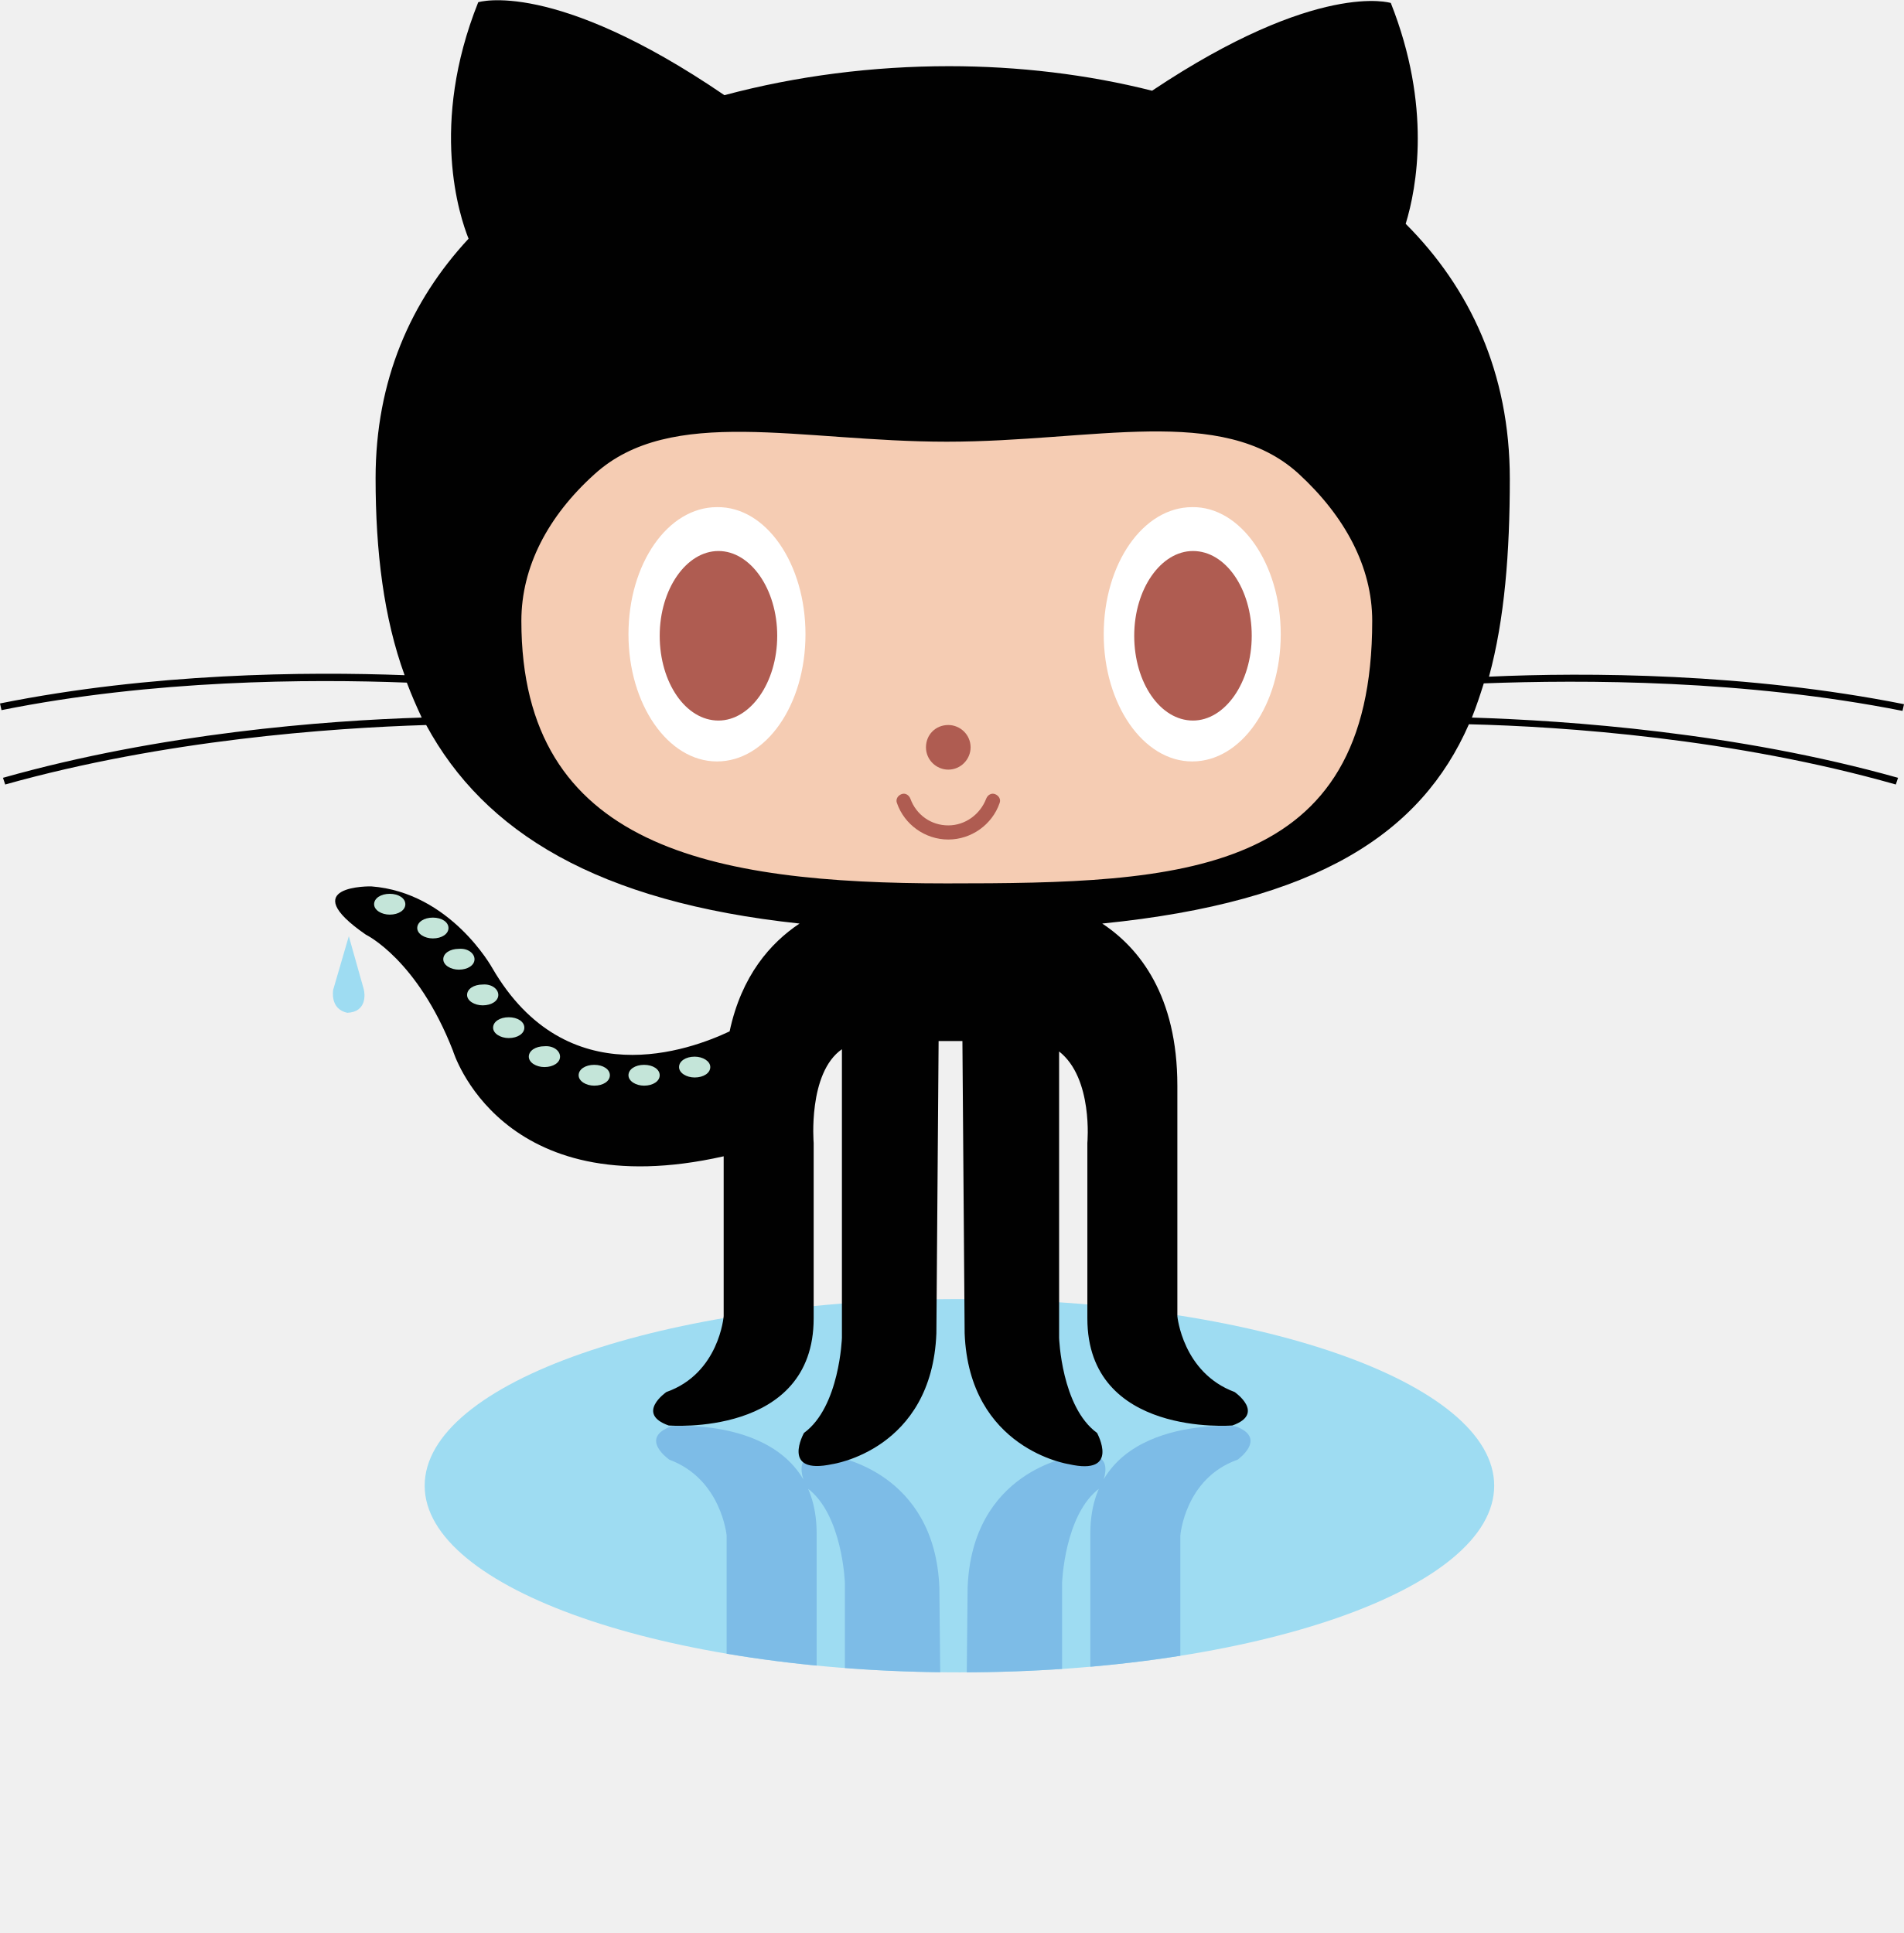
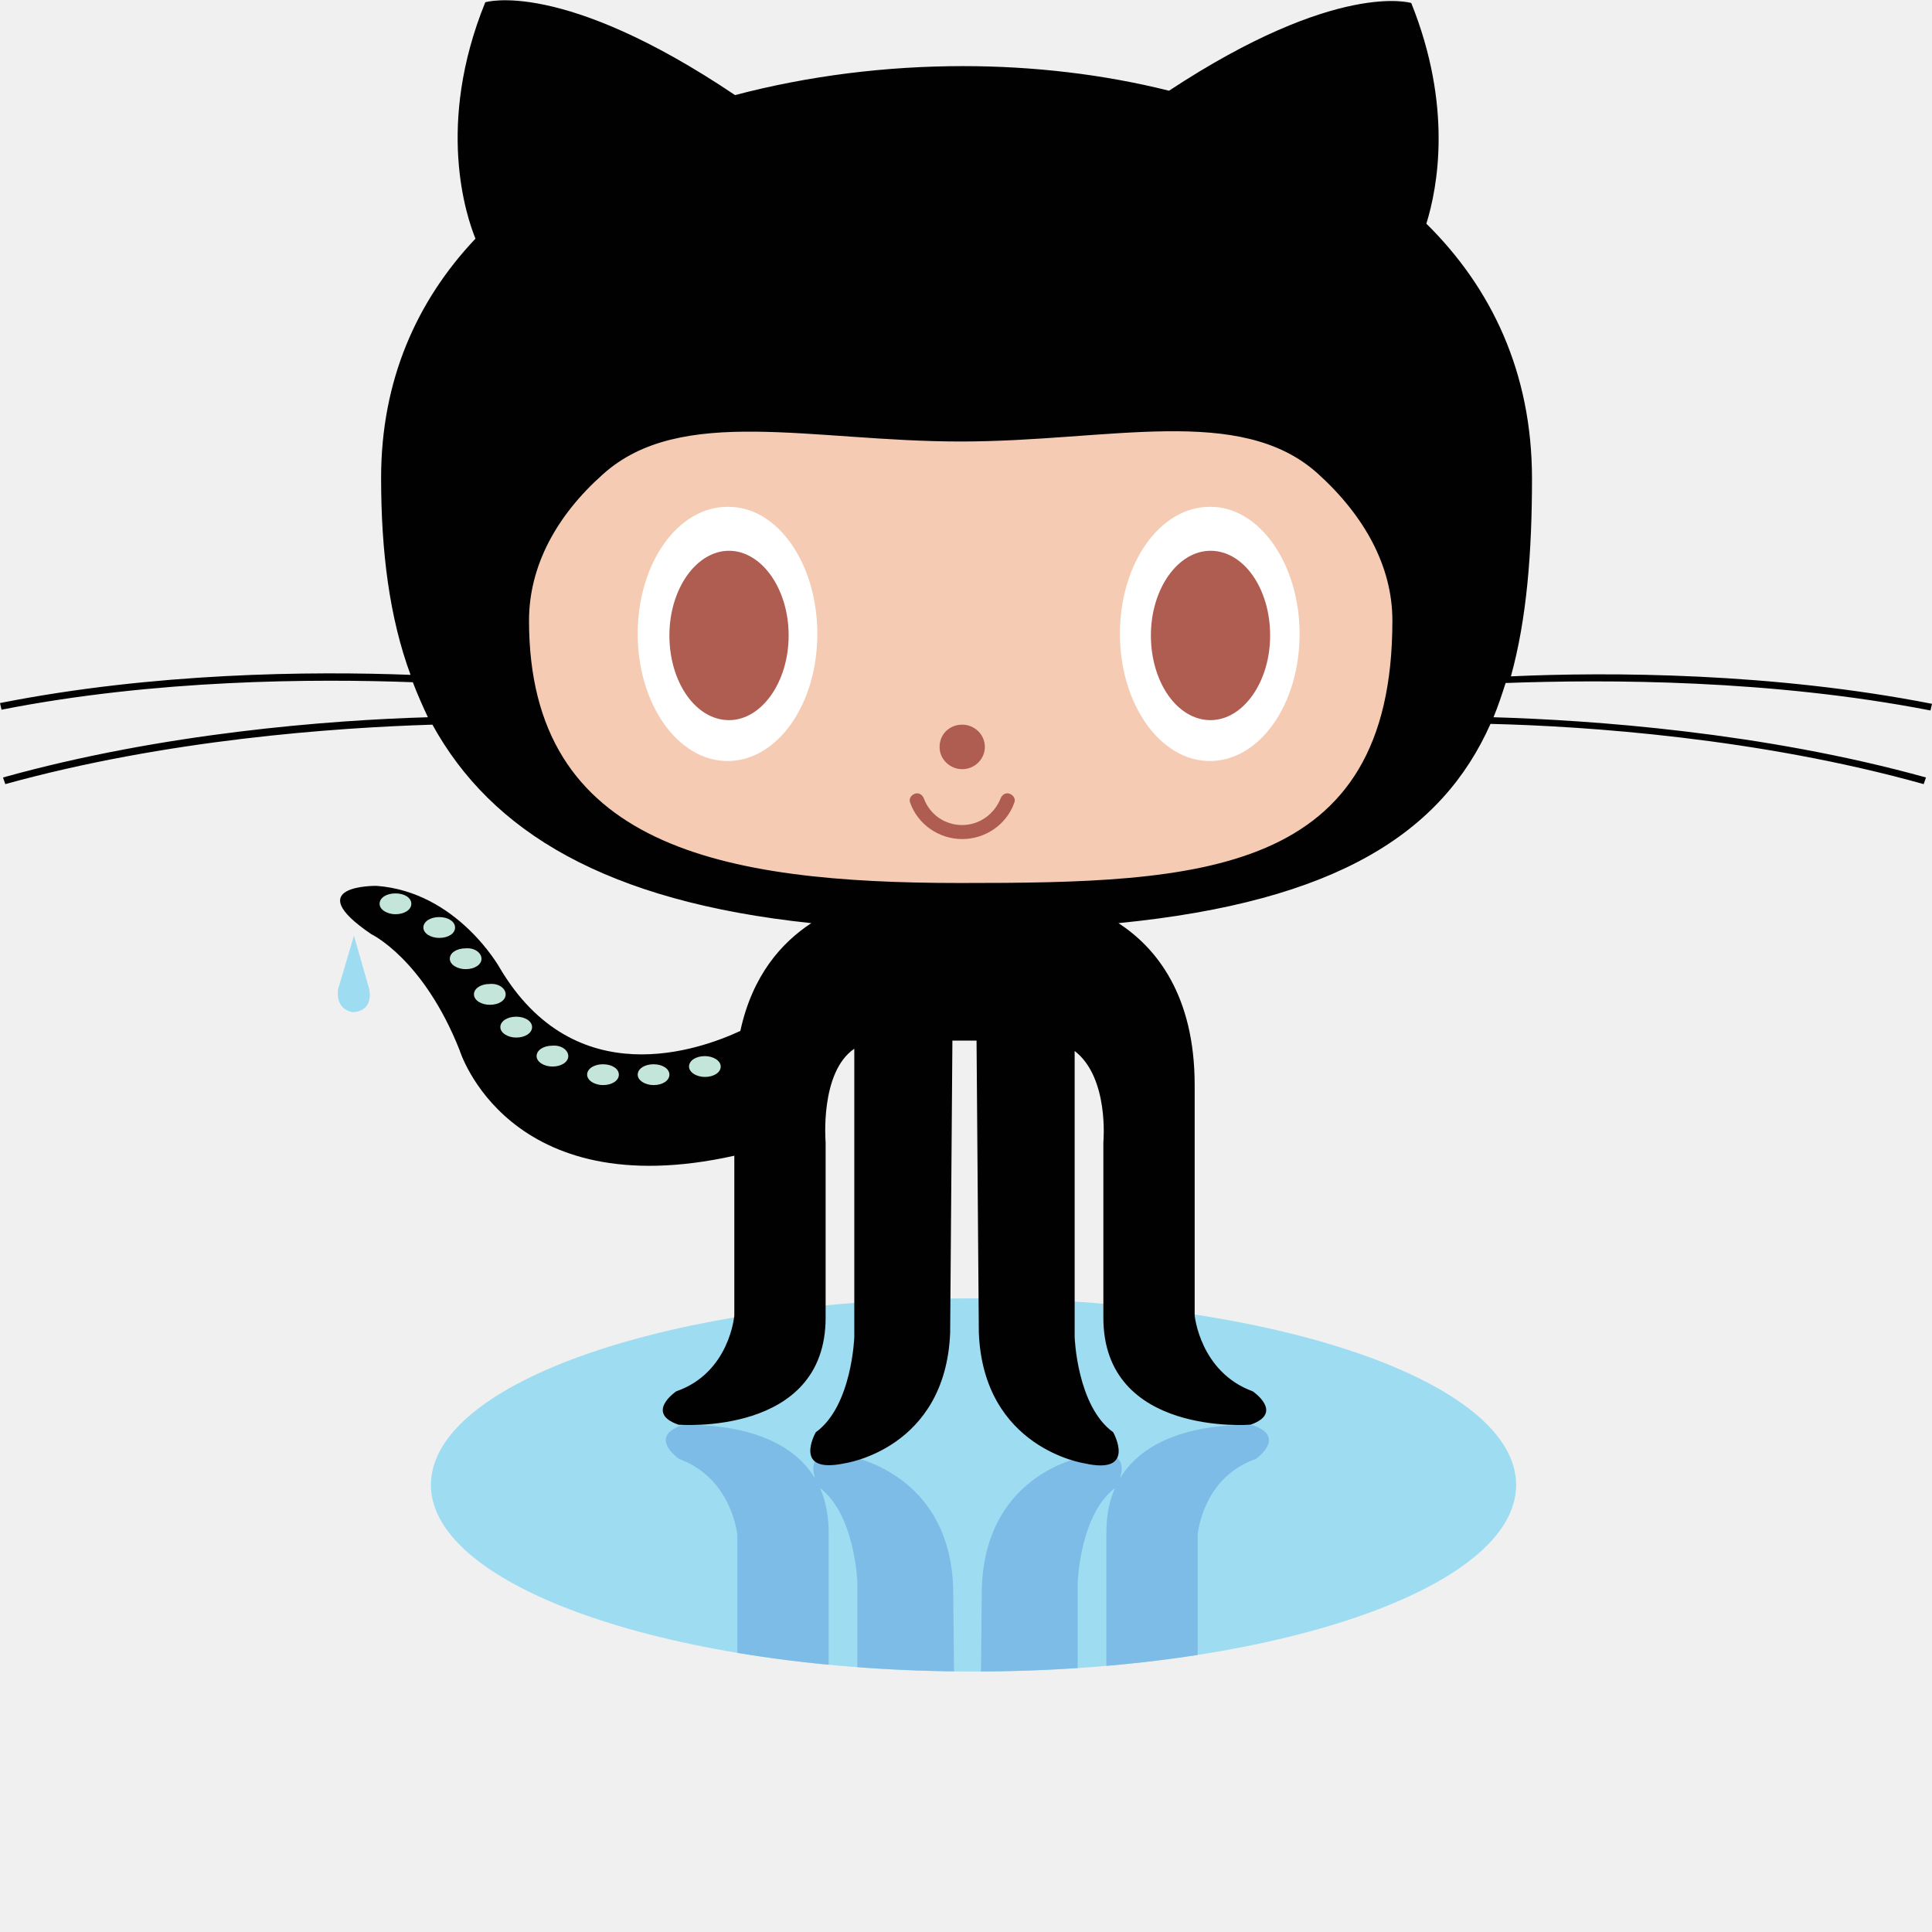
- <svg xmlns="http://www.w3.org/2000/svg" xmlns:xlink="http://www.w3.org/1999/xlink" width="2462" height="2500" viewBox="0 0 256 259.3" preserveAspectRatio="xMinYMin meet">
-   <path fill="#9EDCF2" d="M200.9 199.8c0 13.9-32.2 25.1-71.9 25.1s-71.9-11.3-71.9-25.1c0-13.9 32.2-25.1 71.9-25.1s71.9 11.2 71.9 25.1zm0 0" />
+ <svg xmlns="http://www.w3.org/2000/svg" width="50pt" height="50pt" viewBox="0 0 50 50" version="1.1">
  <defs>
-     <path id="a" d="M98.1 244.8c1.6 7.5 5.5 11.9 9.4 14.5h41.1c5-3.4 10.1-9.8 10.1-21.8v-31s.6-7.7 7.7-10.2c0 0 4.1-2.9-.3-4.5 0 0-19.5-1.6-19.5 14.4v23.6s.8 8.7-3.8 12.3v-29.2s.3-9.3 5.1-12.8c0 0 3.2-5.7-3.8-4.2 0 0-13.4 1.9-14 17.6l-.3 30h-3.2l-.3-30c-.6-15.6-14-17.6-14-17.6-7-1.6-3.8 4.2-3.8 4.2 4.8 3.5 5.1 12.8 5.1 12.8v29.5c-4.6-3.3-3.8-12.6-3.8-12.6v-23.6c0-16-19.5-14.4-19.5-14.4-4.5 1.6-.3 4.5-.3 4.5 7 2.6 7.7 10.2 7.7 10.2v21.7l.4 16.6z" />
+     <clipPath id="clip1">
+       <path d="M 17 36 L 33 36 L 33 44 L 17 44 Z M 17 36 " />
+     </clipPath>
+     <clipPath id="clip2">
+       <path d="M 19.16 47.086 C 19.473 48.527 20.234 49.375 20.996 49.875 L 29.023 49.875 C 30 49.223 30.996 47.988 30.996 45.68 L 30.996 39.719 C 30.996 39.719 31.113 38.238 32.5 37.758 C 32.5 37.758 33.301 37.199 32.441 36.891 C 32.441 36.891 28.633 36.582 28.633 39.66 L 28.633 44.199 C 28.633 44.199 28.789 45.875 27.891 46.566 L 27.891 40.949 C 27.891 40.949 27.949 39.16 28.887 38.488 C 28.887 38.488 29.512 37.391 28.145 37.68 C 28.145 37.68 25.527 38.047 25.41 41.066 L 25.352 46.836 L 24.727 46.836 L 24.668 41.066 C 24.551 38.066 21.934 37.68 21.934 37.68 C 20.566 37.371 21.191 38.488 21.191 38.488 C 22.129 39.16 22.188 40.949 22.188 40.949 L 22.188 46.625 C 21.289 45.988 21.445 44.199 21.445 44.199 L 21.445 39.66 C 21.445 36.582 17.637 36.891 17.637 36.891 C 16.758 37.199 17.578 37.758 17.578 37.758 C 18.945 38.258 19.082 39.719 19.082 39.719 L 19.082 43.895 Z M 19.16 47.086 " />
+     </clipPath>
  </defs>
-   <clipPath id="b">
-     <use xlink:href="#a" overflow="visible" />
-   </clipPath>
-   <path clip-path="url(#b)" fill="#7DBCE7" d="M200.9 199.8c0 13.9-32.2 25.1-71.9 25.1s-71.9-11.3-71.9-25.1c0-13.9 32.2-25.1 71.9-25.1s71.9 11.2 71.9 25.1zm0 0" />
-   <path fill="#9EDCF2" d="M46.9 125.9l-2.1 7.2s-.5 2.6 1.9 3.1c2.6-.1 2.4-2.5 2.2-3.2l-2-7.1zm0 0" />
-   <path fill="#010101" d="M255.8 95.6l.2-.9c-21.1-4.2-42.7-4.3-55.8-3.7 2.1-7.7 2.8-16.7 2.8-26.6 0-14.3-5.4-25.7-14-34.3 1.5-4.9 3.5-15.8-2-29.7 0 0-9.8-3.1-32.1 11.8-8.7-2.2-18-3.3-27.3-3.3-10.2 0-20.5 1.3-30.2 3.9C74.4-2.9 64.3.3 64.3.3c-6.6 16.5-2.5 28.8-1.3 31.8-7.8 8.4-12.5 19.1-12.5 32.2 0 9.9 1.1 18.8 3.9 26.5-13.2-.5-34-.3-54.4 3.8l.2.9c20.4-4.1 41.4-4.2 54.5-3.7.6 1.6 1.3 3.2 2 4.7-13 .4-35.1 2.1-56.3 8.1l.3.9c21.4-6 43.7-7.6 56.6-8 7.8 14.4 23 23.8 50.2 26.7-3.9 2.6-7.8 7-9.4 14.5-5.3 2.5-21.9 8.7-31.9-8.5 0 0-5.6-10.2-16.3-11 0 0-10.4-.2-.7 6.5 0 0 6.9 3.3 11.7 15.6 0 0 6.3 21 36.4 14.2V177s-.6 7.7-7.7 10.2c0 0-4.2 2.9.3 4.5 0 0 19.5 1.6 19.5-14.4v-23.6s-.8-9.4 3.8-12.6v38.8s-.3 9.3-5.1 12.8c0 0-3.2 5.7 3.8 4.2 0 0 13.4-1.9 14-17.6l.3-39.3h3.2l.3 39.3c.6 15.6 14 17.6 14 17.6 7 1.6 3.8-4.2 3.8-4.2-4.8-3.5-5.1-12.8-5.1-12.8v-38.5c4.6 3.6 3.8 12.3 3.8 12.3v23.6c0 16 19.5 14.4 19.5 14.4 4.5-1.6.3-4.5.3-4.5-7-2.6-7.7-10.2-7.7-10.2v-31c0-12.1-5.1-18.5-10.1-21.8 29-2.9 42.9-12.2 49.3-26.8 12.7.3 35.6 1.9 57.4 8.1l.3-.9c-21.7-6.1-44.4-7.7-57.3-8.1.6-1.5 1.1-3 1.6-4.6 13.4-.5 35.1-.5 56.3 3.7zm0 0" />
-   <path fill="#F5CCB3" d="M174.6 63.7c6.2 5.7 9.9 12.5 9.9 19.8 0 34.4-25.6 35.3-57.2 35.3S70.1 114 70.1 83.5c0-7.3 3.6-14.1 9.8-19.7 10.3-9.4 27.7-4.4 47.4-4.4s37-5.1 47.3 4.3zm0 0" />
-   <path fill="#FFF" d="M108.3 85.3c0 9.5-5.3 17.1-11.9 17.1-6.6 0-11.9-7.7-11.9-17.1 0-9.5 5.3-17.1 11.9-17.1 6.6-.1 11.9 7.6 11.9 17.1zm0 0" />
-   <path fill="#AF5C51" d="M104.5 85.5c0 6.3-3.6 11.4-7.9 11.4-4.4 0-7.9-5.1-7.9-11.4 0-6.3 3.6-11.4 7.9-11.4 4.3 0 7.9 5.1 7.9 11.4zm0 0" />
-   <path fill="#FFF" d="M172.2 85.3c0 9.5-5.3 17.1-11.9 17.1-6.6 0-11.9-7.7-11.9-17.1 0-9.5 5.3-17.1 11.9-17.1 6.5-.1 11.9 7.6 11.9 17.1zm0 0" />
-   <path fill="#AF5C51" d="M168.3 85.5c0 6.3-3.6 11.4-7.9 11.4-4.4 0-7.9-5.1-7.9-11.4 0-6.3 3.6-11.4 7.9-11.4 4.4 0 7.9 5.1 7.9 11.4zm0 0M130.5 100.5c0 1.6-1.3 3-3 3-1.6 0-3-1.3-3-3s1.3-3 3-3c1.6 0 3 1.3 3 3zm0 0M120.6 108c-.2-.5.1-1 .6-1.2.5-.2 1 .1 1.2.6.8 2.2 2.8 3.6 5.1 3.6s4.3-1.5 5.1-3.6c.2-.5.7-.8 1.2-.6.5.2.8.7.6 1.2-1 2.9-3.8 4.9-6.9 4.9-3.1 0-5.9-2-6.9-4.9zm0 0" />
-   <path fill="#C4E5D9" d="M54.5 121.6c0 .8-.9 1.4-2.1 1.4-1.1 0-2.1-.6-2.1-1.4 0-.8.9-1.4 2.1-1.4 1.2 0 2.1.6 2.1 1.4zm0 0M60.3 124.8c0 .8-.9 1.4-2.1 1.4-1.1 0-2.1-.6-2.1-1.4 0-.8.9-1.4 2.1-1.4 1.2 0 2.1.6 2.1 1.4zm0 0M63.8 129c0 .8-.9 1.4-2.1 1.4-1.1 0-2.1-.6-2.1-1.4 0-.8.9-1.4 2.1-1.4 1.2-.1 2.1.6 2.1 1.4zm0 0M67 133.8c0 .8-.9 1.4-2.1 1.4-1.1 0-2.1-.6-2.1-1.4 0-.8.9-1.4 2.1-1.4 1.2-.1 2.1.6 2.1 1.4zm0 0M70.5 138.2c0 .8-.9 1.4-2.1 1.4-1.1 0-2.1-.6-2.1-1.4 0-.8.9-1.4 2.1-1.4 1.2 0 2.1.6 2.1 1.4zm0 0M75.3 142.1c0 .8-.9 1.4-2.1 1.4-1.1 0-2.1-.6-2.1-1.4 0-.8.9-1.4 2.1-1.4 1.2-.1 2.1.6 2.1 1.4zm0 0M82 144.6c0 .8-.9 1.4-2.1 1.4-1.1 0-2.1-.6-2.1-1.4 0-.8.9-1.4 2.1-1.4 1.2 0 2.1.6 2.1 1.4zm0 0M88.7 144.6c0 .8-.9 1.4-2.1 1.4-1.1 0-2.1-.6-2.1-1.4 0-.8.9-1.4 2.1-1.4 1.2 0 2.1.6 2.1 1.4zm0 0M95.5 143.5c0 .8-.9 1.4-2.1 1.4-1.1 0-2.1-.6-2.1-1.4 0-.8.9-1.4 2.1-1.4 1.1 0 2.1.6 2.1 1.4zm0 0" />
+   <g id="surface1">
+     <path style=" stroke:none;fill-rule:nonzero;fill:rgb(61.961%,86.275%,94.902%);fill-opacity:1;" d="M 39.238 38.43 C 39.238 41.105 32.949 43.258 25.195 43.258 C 17.441 43.258 11.152 41.086 11.152 38.43 C 11.152 35.758 17.441 33.602 25.195 33.602 C 32.949 33.602 39.238 35.758 39.238 38.43 Z M 39.238 38.43 " />
+     <g clip-path="url(#clip1)" clip-rule="nonzero">
+       <g clip-path="url(#clip2)" clip-rule="nonzero">
+         <path style=" stroke:none;fill-rule:nonzero;fill:rgb(49.02%,73.725%,90.588%);fill-opacity:1;" d="M 39.238 38.43 C 39.238 41.105 32.949 43.258 25.195 43.258 C 17.441 43.258 11.152 41.086 11.152 38.43 C 11.152 35.758 17.441 33.602 25.195 33.602 C 32.949 33.602 39.238 35.758 39.238 38.43 Z M 39.238 38.43 " />
+       </g>
+     </g>
+     <path style=" stroke:none;fill-rule:nonzero;fill:rgb(61.961%,86.275%,94.902%);fill-opacity:1;" d="M 9.16 24.215 L 8.75 25.602 C 8.75 25.602 8.652 26.102 9.121 26.195 C 9.629 26.18 9.59 25.715 9.551 25.582 Z M 9.16 24.215 " />
+     <path style=" stroke:none;fill-rule:nonzero;fill:rgb(0.392%,0.392%,0.392%);fill-opacity:1;" d="M 49.961 18.387 L 50 18.215 C 45.879 17.406 41.66 17.387 39.102 17.504 C 39.512 16.023 39.648 14.293 39.648 12.387 C 39.648 9.637 38.594 7.445 36.914 5.789 C 37.207 4.848 37.598 2.75 36.523 0.078 C 36.523 0.078 34.609 -0.52 30.254 2.348 C 28.555 1.922 26.738 1.711 24.922 1.711 C 22.93 1.711 20.918 1.961 19.023 2.461 C 14.531 -0.559 12.559 0.059 12.559 0.059 C 11.27 3.23 12.07 5.598 12.305 6.176 C 10.781 7.789 9.863 9.848 9.863 12.367 C 9.863 14.273 10.078 15.984 10.625 17.465 C 8.047 17.367 3.984 17.406 0 18.195 L 0.039 18.367 C 4.023 17.582 8.125 17.562 10.684 17.656 C 10.801 17.965 10.938 18.273 11.074 18.562 C 8.535 18.637 4.219 18.965 0.078 20.121 L 0.137 20.293 C 4.316 19.137 8.672 18.832 11.191 18.754 C 12.715 21.523 15.684 23.332 20.996 23.891 C 20.234 24.391 19.473 25.234 19.16 26.68 C 18.125 27.16 14.883 28.352 12.93 25.043 C 12.93 25.043 11.836 23.082 9.746 22.926 C 9.746 22.926 7.715 22.891 9.609 24.176 C 9.609 24.176 10.957 24.812 11.895 27.18 C 11.895 27.18 13.125 31.219 19.004 29.91 L 19.004 34.043 C 19.004 34.043 18.887 35.527 17.5 36.008 C 17.5 36.008 16.68 36.566 17.559 36.871 C 17.559 36.871 21.367 37.18 21.367 34.102 L 21.367 29.562 C 21.367 29.562 21.211 27.754 22.109 27.141 L 22.109 34.602 C 22.109 34.602 22.051 36.391 21.113 37.066 C 21.113 37.066 20.488 38.16 21.855 37.871 C 21.855 37.871 24.473 37.508 24.59 34.488 L 24.648 26.93 L 25.273 26.93 L 25.332 34.488 C 25.449 37.488 28.066 37.871 28.066 37.871 C 29.434 38.18 28.809 37.066 28.809 37.066 C 27.871 36.391 27.812 34.602 27.812 34.602 L 27.812 27.199 C 28.711 27.891 28.555 29.562 28.555 29.562 L 28.555 34.102 C 28.555 37.18 32.363 36.871 32.363 36.871 C 33.242 36.566 32.422 36.008 32.422 36.008 C 31.055 35.508 30.918 34.043 30.918 34.043 L 30.918 28.082 C 30.918 25.754 29.922 24.523 28.945 23.891 C 34.609 23.332 37.324 21.543 38.574 18.734 C 41.055 18.793 45.527 19.102 49.785 20.293 L 49.844 20.121 C 45.605 18.945 41.172 18.637 38.652 18.562 C 38.77 18.273 38.867 17.984 38.965 17.676 C 41.582 17.582 45.82 17.582 49.961 18.387 Z M 49.961 18.387 " />
+     <path style=" stroke:none;fill-rule:nonzero;fill:rgb(96.078%,80%,70.196%);fill-opacity:1;" d="M 34.102 12.254 C 35.312 13.348 36.035 14.656 36.035 16.062 C 36.035 22.676 31.035 22.852 24.863 22.852 C 18.691 22.852 13.691 21.926 13.691 16.062 C 13.691 14.656 14.395 13.348 15.605 12.273 C 17.617 10.465 21.016 11.426 24.863 11.426 C 28.711 11.426 32.09 10.445 34.102 12.254 Z M 34.102 12.254 " />
+     <path style=" stroke:none;fill-rule:nonzero;fill:rgb(100%,100%,100%);fill-opacity:1;" d="M 21.152 16.406 C 21.152 18.234 20.117 19.695 18.828 19.695 C 17.539 19.695 16.504 18.215 16.504 16.406 C 16.504 14.578 17.539 13.117 18.828 13.117 C 20.117 13.098 21.152 14.578 21.152 16.406 Z M 21.152 16.406 " />
+     <path style=" stroke:none;fill-rule:nonzero;fill:rgb(68.627%,36.078%,31.765%);fill-opacity:1;" d="M 20.41 16.445 C 20.41 17.656 19.707 18.637 18.867 18.637 C 18.008 18.637 17.324 17.656 17.324 16.445 C 17.324 15.234 18.027 14.254 18.867 14.254 C 19.707 14.254 20.41 15.234 20.41 16.445 Z M 20.41 16.445 " />
+     <path style=" stroke:none;fill-rule:nonzero;fill:rgb(100%,100%,100%);fill-opacity:1;" d="M 33.633 16.406 C 33.633 18.234 32.598 19.695 31.309 19.695 C 30.02 19.695 28.984 18.215 28.984 16.406 C 28.984 14.578 30.02 13.117 31.309 13.117 C 32.578 13.098 33.633 14.578 33.633 16.406 Z M 33.633 16.406 " />
+     <path style=" stroke:none;fill-rule:nonzero;fill:rgb(68.627%,36.078%,31.765%);fill-opacity:1;" d="M 32.871 16.445 C 32.871 17.656 32.168 18.637 31.328 18.637 C 30.469 18.637 29.785 17.656 29.785 16.445 C 29.785 15.234 30.488 14.254 31.328 14.254 C 32.188 14.254 32.871 15.234 32.871 16.445 Z M 25.488 19.332 C 25.488 19.637 25.234 19.906 24.902 19.906 C 24.59 19.906 24.316 19.656 24.316 19.332 C 24.316 19.004 24.57 18.754 24.902 18.754 C 25.215 18.754 25.488 19.004 25.488 19.332 Z M 23.555 20.773 C 23.516 20.676 23.574 20.582 23.672 20.543 C 23.77 20.504 23.867 20.562 23.906 20.656 C 24.062 21.082 24.453 21.352 24.902 21.352 C 25.352 21.352 25.742 21.062 25.898 20.656 C 25.938 20.562 26.035 20.504 26.133 20.543 C 26.23 20.582 26.289 20.676 26.25 20.773 C 26.055 21.332 25.508 21.715 24.902 21.715 C 24.297 21.715 23.75 21.332 23.555 20.773 Z M 23.555 20.773 " />
+     <path style=" stroke:none;fill-rule:nonzero;fill:rgb(76.863%,89.804%,85.098%);fill-opacity:1;" d="M 10.645 23.391 C 10.645 23.543 10.469 23.66 10.234 23.66 C 10.02 23.66 9.824 23.543 9.824 23.391 C 9.824 23.234 10 23.121 10.234 23.121 C 10.469 23.121 10.645 23.234 10.645 23.391 Z M 11.777 24.004 C 11.777 24.16 11.602 24.273 11.367 24.273 C 11.152 24.273 10.957 24.16 10.957 24.004 C 10.957 23.852 11.133 23.734 11.367 23.734 C 11.602 23.734 11.777 23.852 11.777 24.004 Z M 12.461 24.812 C 12.461 24.965 12.285 25.082 12.051 25.082 C 11.836 25.082 11.641 24.965 11.641 24.812 C 11.641 24.66 11.816 24.543 12.051 24.543 C 12.285 24.523 12.461 24.66 12.461 24.812 Z M 13.086 25.734 C 13.086 25.891 12.91 26.004 12.676 26.004 C 12.461 26.004 12.266 25.891 12.266 25.734 C 12.266 25.582 12.441 25.465 12.676 25.465 C 12.91 25.445 13.086 25.582 13.086 25.734 Z M 13.77 26.582 C 13.77 26.734 13.594 26.852 13.359 26.852 C 13.145 26.852 12.949 26.734 12.949 26.582 C 12.949 26.43 13.125 26.312 13.359 26.312 C 13.594 26.312 13.77 26.43 13.77 26.582 Z M 14.707 27.332 C 14.707 27.484 14.531 27.602 14.297 27.602 C 14.082 27.602 13.887 27.484 13.887 27.332 C 13.887 27.18 14.062 27.062 14.297 27.062 C 14.531 27.043 14.707 27.18 14.707 27.332 Z M 16.016 27.812 C 16.016 27.965 15.84 28.082 15.605 28.082 C 15.391 28.082 15.195 27.965 15.195 27.812 C 15.195 27.66 15.371 27.543 15.605 27.543 C 15.84 27.543 16.016 27.66 16.016 27.812 Z M 17.324 27.812 C 17.324 27.965 17.148 28.082 16.914 28.082 C 16.699 28.082 16.504 27.965 16.504 27.812 C 16.504 27.66 16.68 27.543 16.914 27.543 C 17.148 27.543 17.324 27.66 17.324 27.812 Z M 18.652 27.602 C 18.652 27.754 18.477 27.871 18.242 27.871 C 18.027 27.871 17.832 27.754 17.832 27.602 C 17.832 27.449 18.008 27.332 18.242 27.332 C 18.457 27.332 18.652 27.449 18.652 27.602 Z M 18.652 27.602 " />
+   </g>
</svg>
